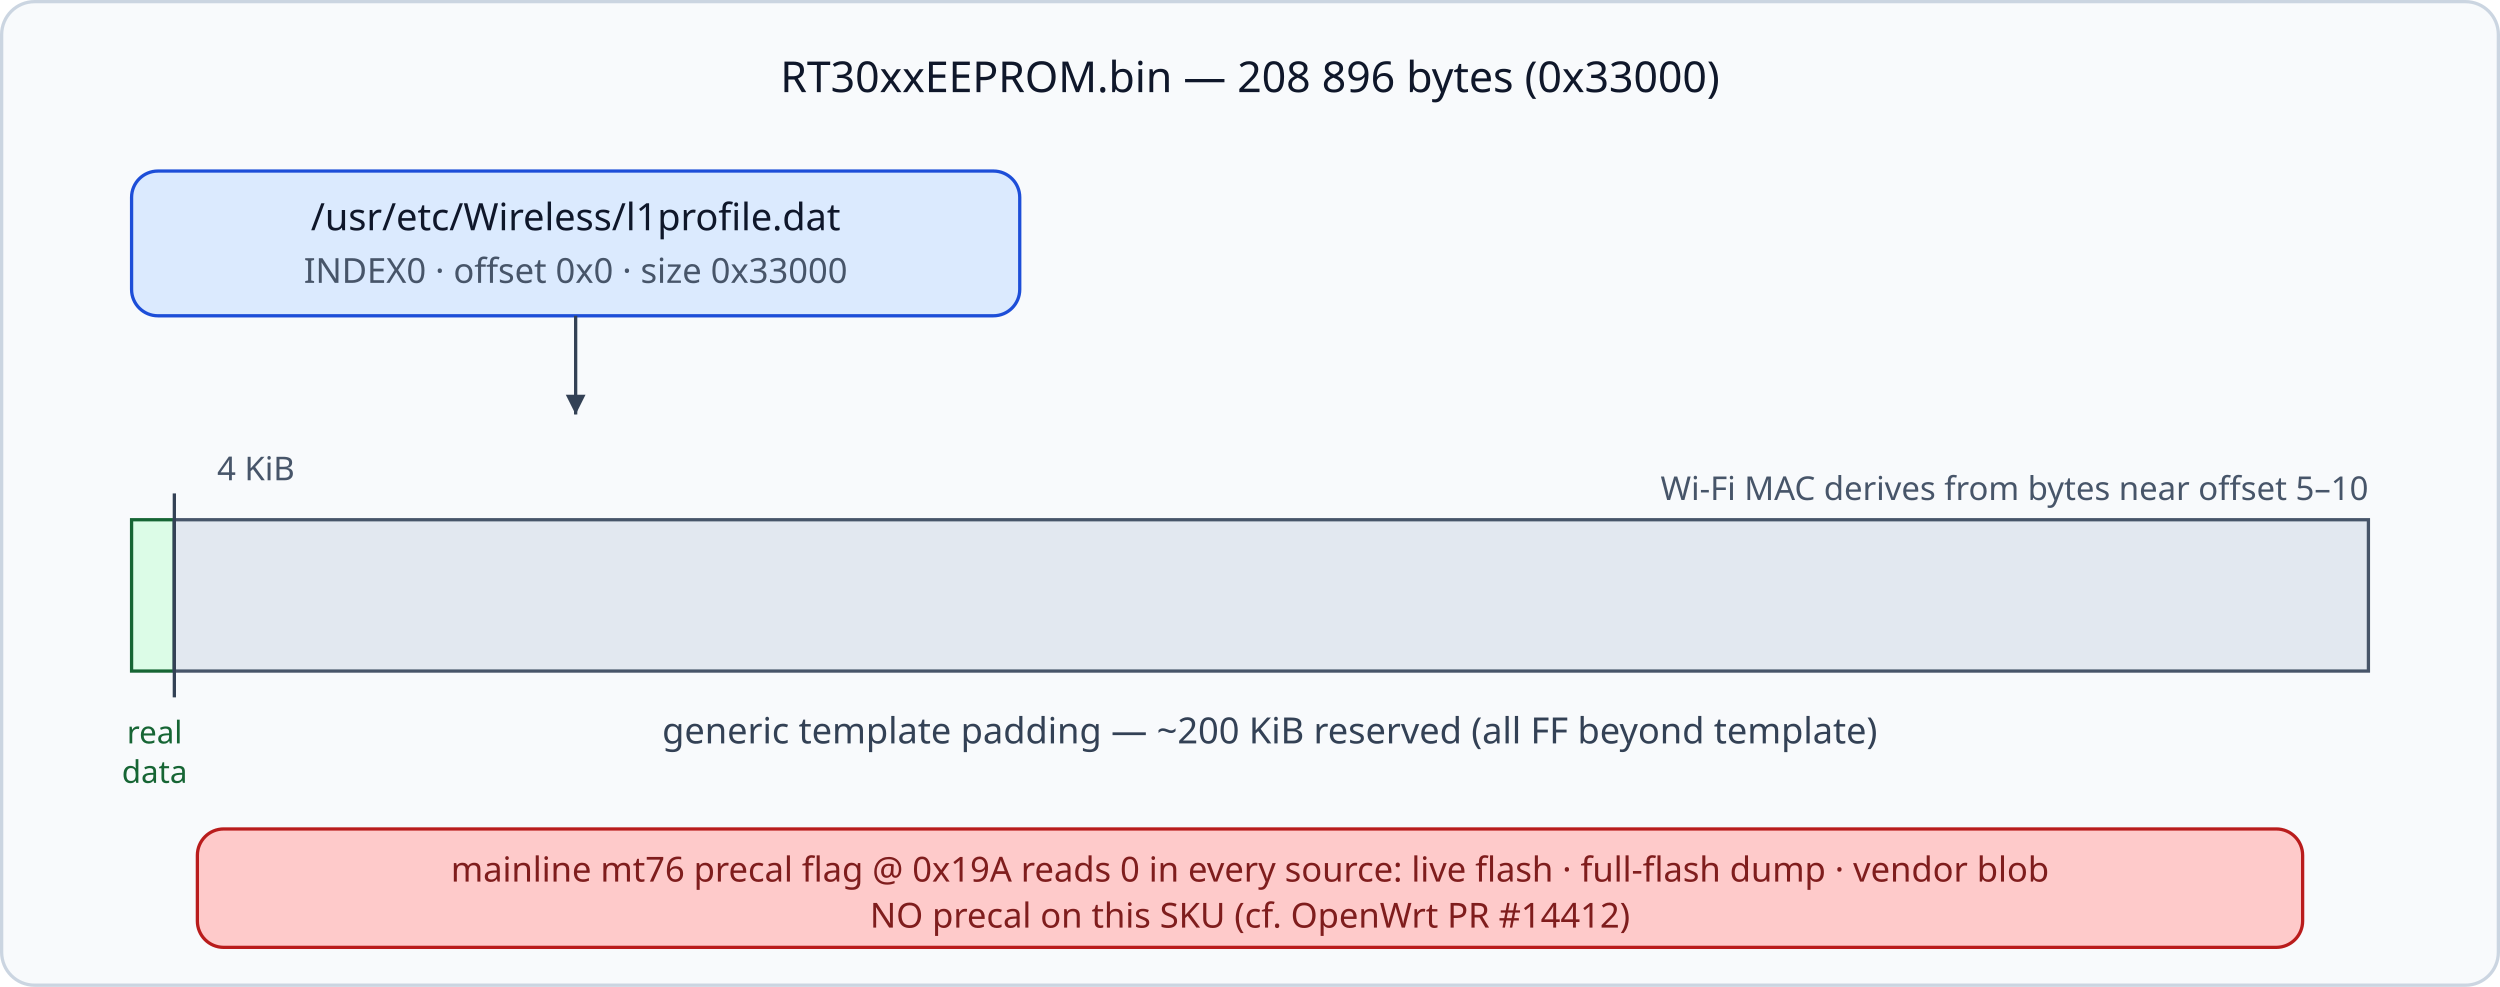
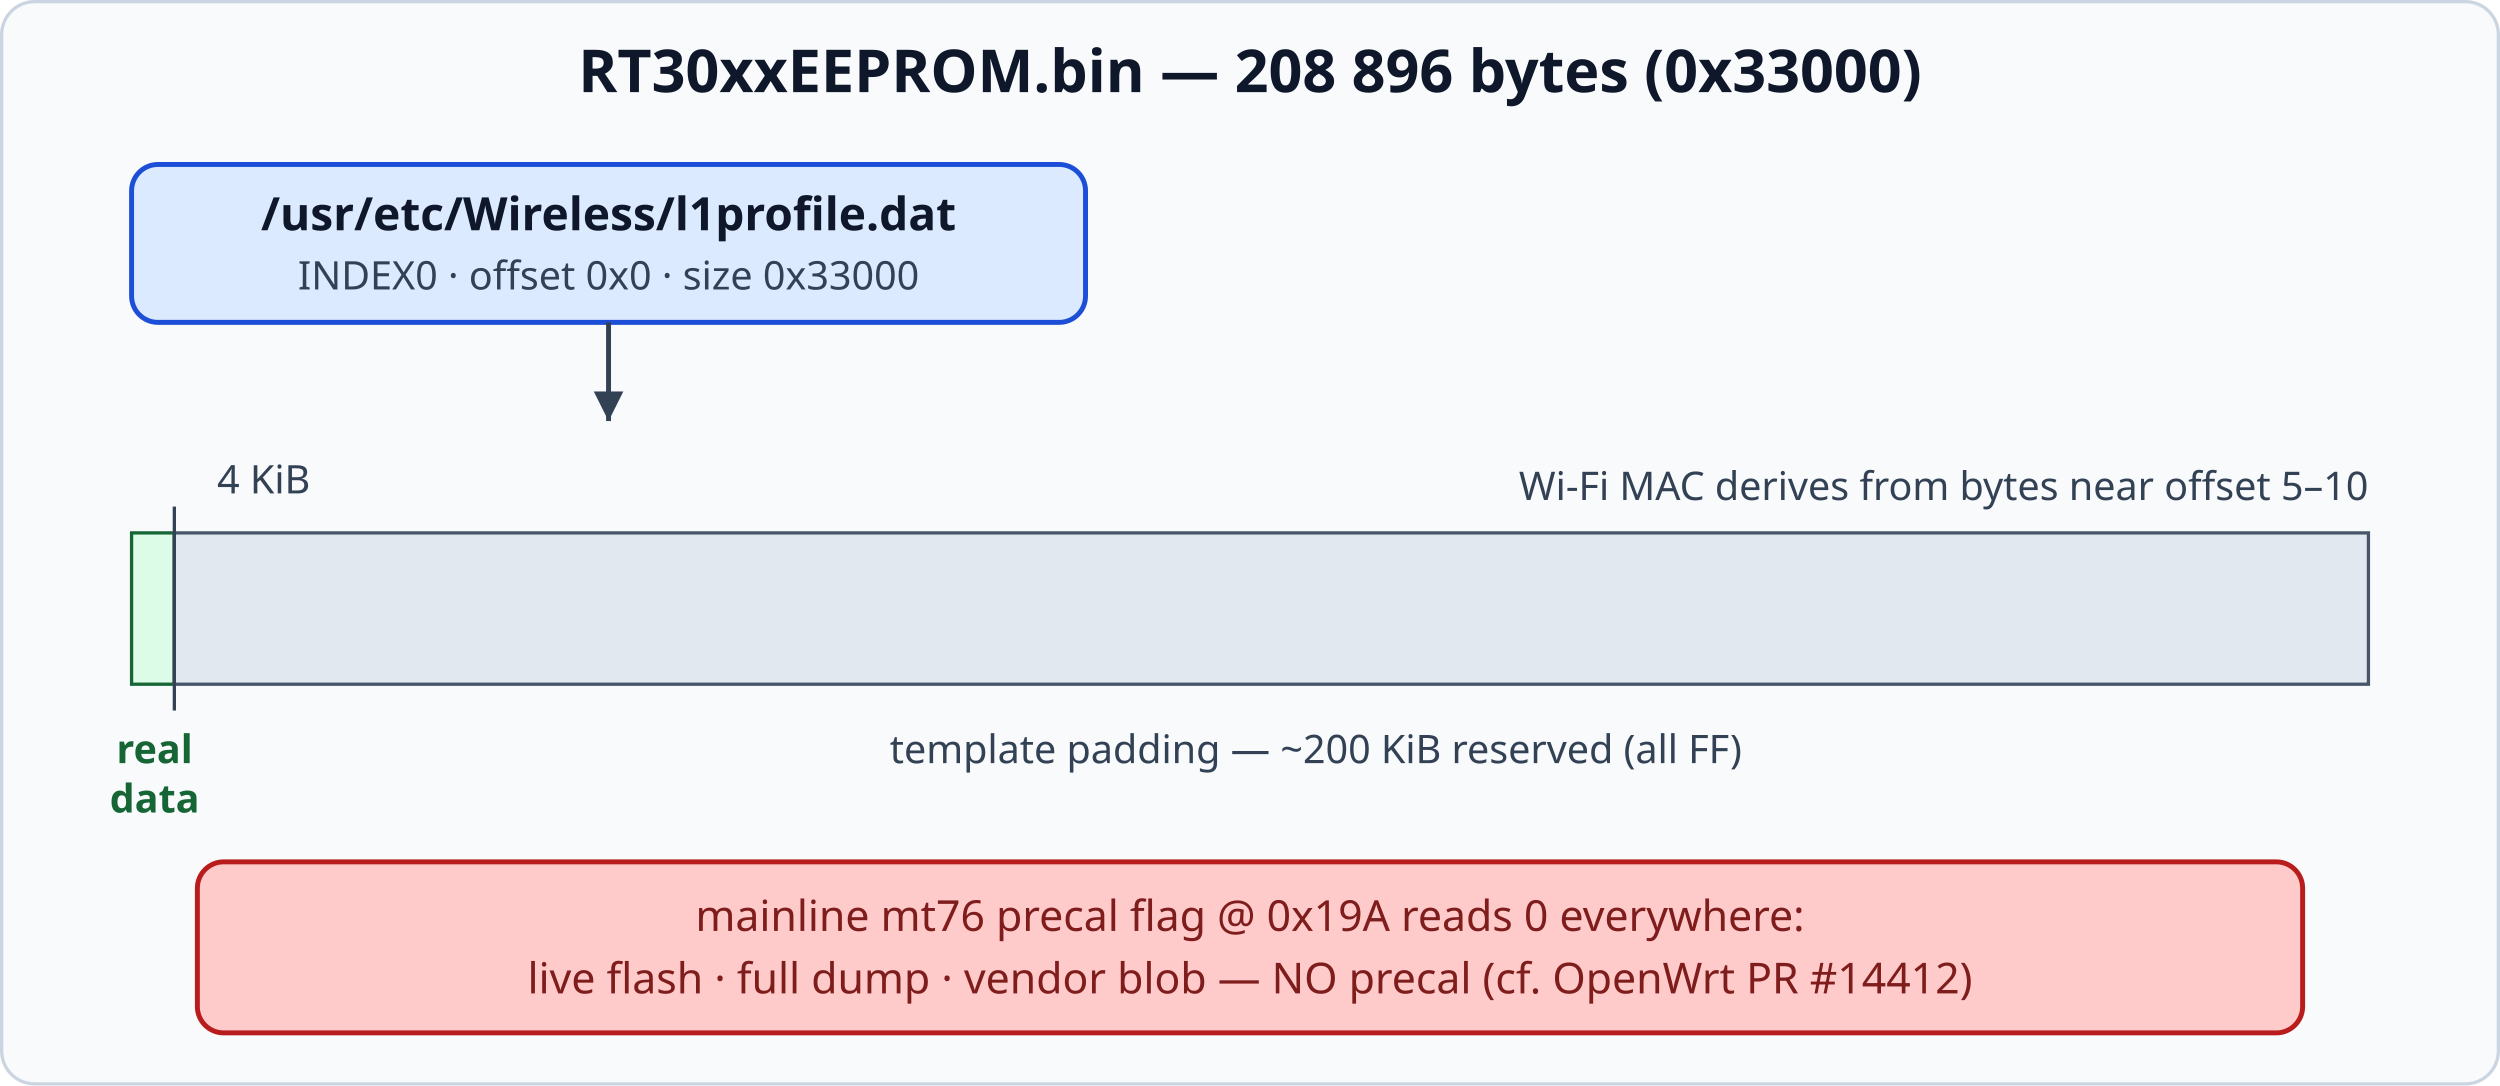
- <svg xmlns="http://www.w3.org/2000/svg" viewBox="0 0 760 300" font-family="ui-sans-serif,system-ui,sans-serif">
-   <rect x="0.5" y="0.5" width="759" height="299" rx="10" fill="#f8fafc" stroke="#cbd5e1" />
+ <svg xmlns="http://www.w3.org/2000/svg" viewBox="0 0 760 330" font-family="ui-sans-serif,system-ui,sans-serif">
+   <rect x="0.5" y="0.5" width="759" height="329" rx="10" fill="#f8fafc" stroke="#cbd5e1" />
  <defs>
    <marker id="a" markerWidth="8" markerHeight="8" refX="6" refY="3" orient="auto">
      <path d="M0,0 L6,3 L0,6 z" fill="#334155" />
    </marker>
  </defs>
-   <text x="380" y="28" text-anchor="middle" font-size="13" fill="#0f172a">RT30xxEEPROM.bin — 208 896 bytes (0x33000)</text>
-   <rect x="40" y="52" width="270" height="44" rx="8" fill="#dbeafe" stroke="#1d4ed8" />
-   <text x="175" y="70" text-anchor="middle" font-size="11.5" fill="#0f172a">/usr/etc/Wireless/l1profile.dat</text>
-   <text x="175" y="86" text-anchor="middle" font-size="10.5" fill="#475569">INDEX0 · offset 0x0 · size 0x33000</text>
-   <line x1="175" y1="96" x2="175" y2="126" stroke="#334155" marker-end="url(#a)" />
-   <text x="40" y="180" font-size="11" fill="#475569">offset 0x0</text>
-   <rect x="40" y="158" width="13" height="46" fill="#dcfce7" stroke="#166534" />
-   <rect x="53" y="158" width="667" height="46" fill="#e2e8f0" stroke="#475569" />
-   <line x1="53" y1="150" x2="53" y2="212" stroke="#334155" />
-   <text x="66" y="146" font-size="10" fill="#475569">4 KiB</text>
-   <text x="47" y="226" text-anchor="middle" font-size="9.5" fill="#166534">real</text>
-   <text x="47" y="238" text-anchor="middle" font-size="9.5" fill="#166534">data</text>
-   <text x="386" y="226" text-anchor="middle" font-size="11" fill="#334155">generic template padding — ~200 KiB reserved (all FF beyond template)</text>
-   <rect x="60" y="252" width="640" height="36" rx="8" fill="#fecaca" stroke="#b91c1c" />
-   <text x="380" y="268" text-anchor="middle" font-size="10.5" fill="#7f1d1d">mainline mt76 precal flag @ 0x19A reads 0 in every source: live flash · full-flash dump · vendor blob</text>
-   <text x="380" y="282" text-anchor="middle" font-size="10.5" fill="#7f1d1d">NO precal on this SKU (cf. OpenWrt PR #14412)</text>
-   <text x="720" y="152" text-anchor="end" font-size="10" fill="#475569">Wi-Fi MAC derives from bytes near offset 5–10</text>
+   <style>
+     .title{font-size:18px;font-weight:bold;fill:#0f172a;text-anchor:middle}
+     .lbl{font-size:14px;fill:#0f172a;text-anchor:middle;font-weight:bold}
+     .sub{font-size:12px;fill:#334155;text-anchor:middle}
+     .ann{font-size:12px;fill:#334155}
+     .warn{font-size:13px;fill:#7f1d1d;text-anchor:middle}
+   </style>
+   <text class="title" x="380" y="28">RT30xxEEPROM.bin — 208 896 bytes (0x33000)</text>
+   <rect x="40" y="50" width="290" height="48" rx="8" fill="#dbeafe" stroke="#1d4ed8" stroke-width="1.5" />
+   <text class="lbl" x="185" y="70">/usr/etc/Wireless/l1profile.dat</text>
+   <text class="sub" x="185" y="88">INDEX0 · offset 0x0 · size 0x33000</text>
+   <line x1="185" y1="98" x2="185" y2="128" stroke="#334155" stroke-width="1.5" marker-end="url(#a)" />
+   <text class="ann" x="40" y="186">offset 0x0</text>
+   <rect x="40" y="162" width="13" height="46" fill="#dcfce7" stroke="#166534" />
+   <rect x="53" y="162" width="667" height="46" fill="#e2e8f0" stroke="#475569" />
+   <line x1="53" y1="154" x2="53" y2="216" stroke="#334155" stroke-width="1" />
+   <text class="ann" x="66" y="150">4 KiB</text>
+   <text x="47" y="232" text-anchor="middle" font-size="12" font-weight="bold" fill="#166534">real</text>
+   <text x="47" y="247" text-anchor="middle" font-size="12" font-weight="bold" fill="#166534">data</text>
+   <text class="sub" x="400" y="232">template padding — ~200 KiB reserved (all FF)</text>
+   <rect x="60" y="262" width="640" height="52" rx="8" fill="#fecaca" stroke="#b91c1c" stroke-width="1.5" />
+   <text class="warn" x="380" y="283">mainline mt76 precal flag @ 0x19A reads 0 everywhere:</text>
+   <text class="warn" x="380" y="302">live flash · full dump · vendor blob — NO precal (cf. OpenWrt PR #14412)</text>
+   <text class="ann" x="720" y="152" text-anchor="end">Wi-Fi MAC derives from bytes near offset 5–10</text>
</svg>
